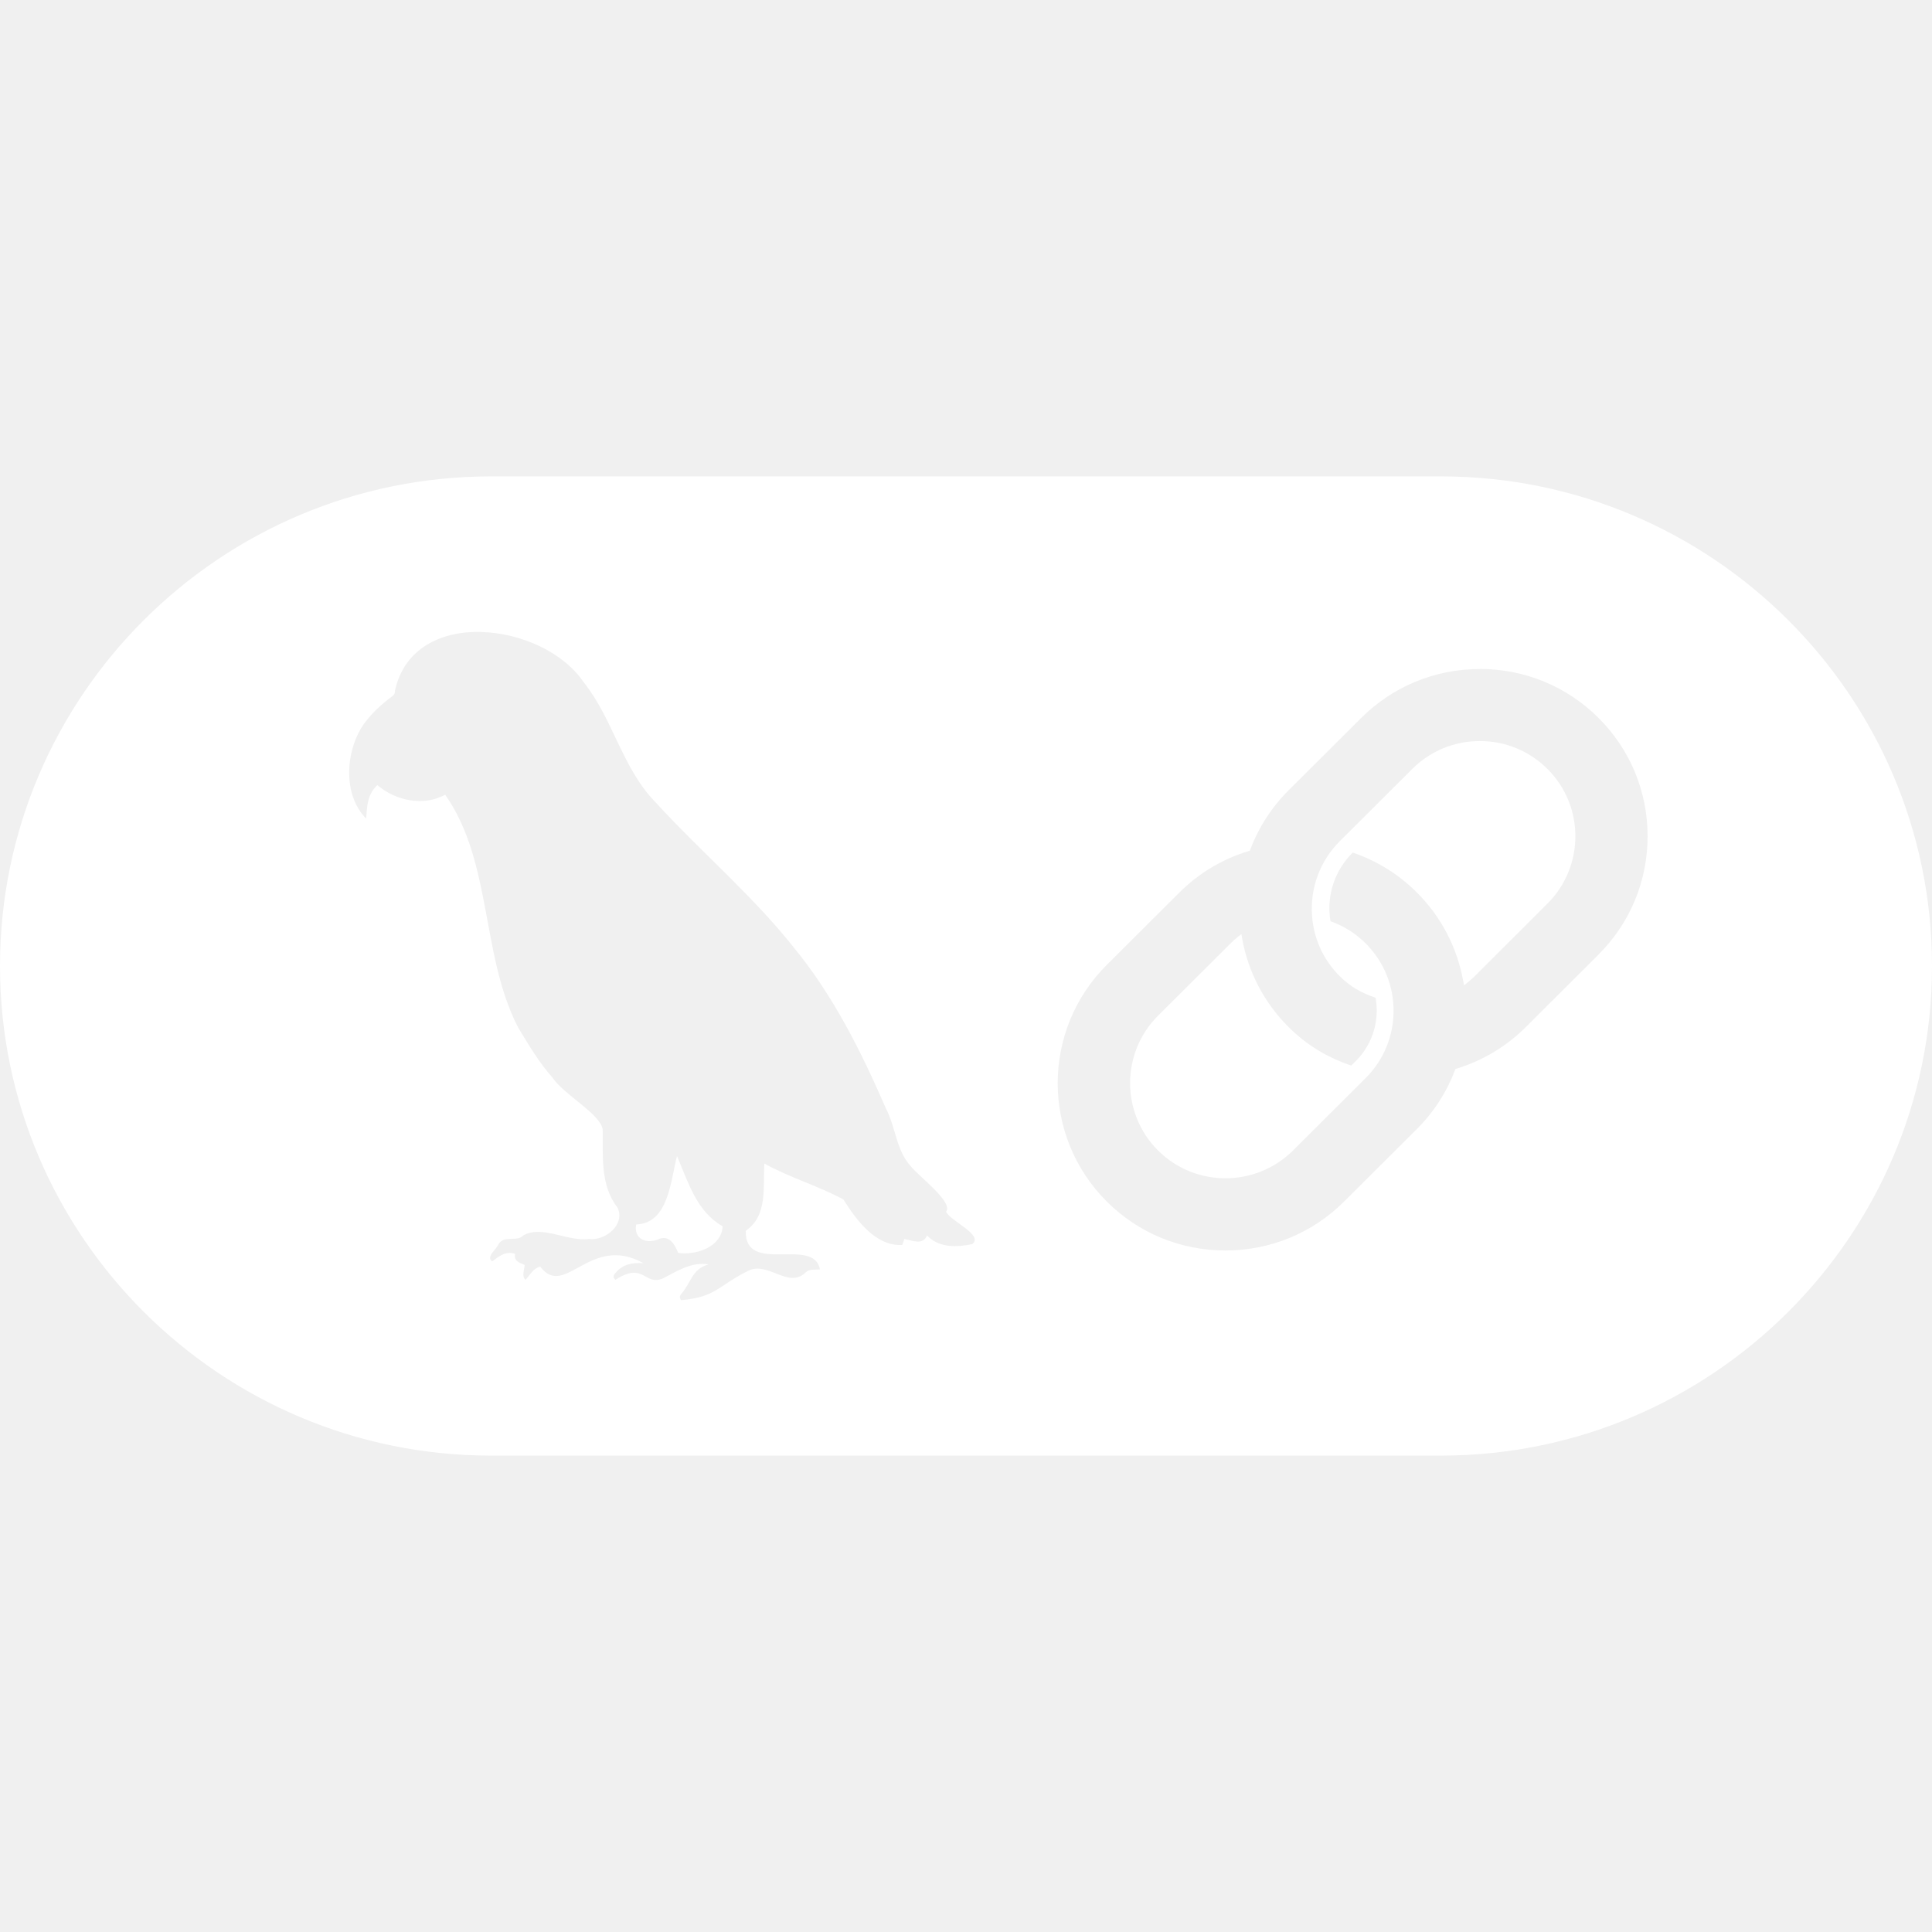
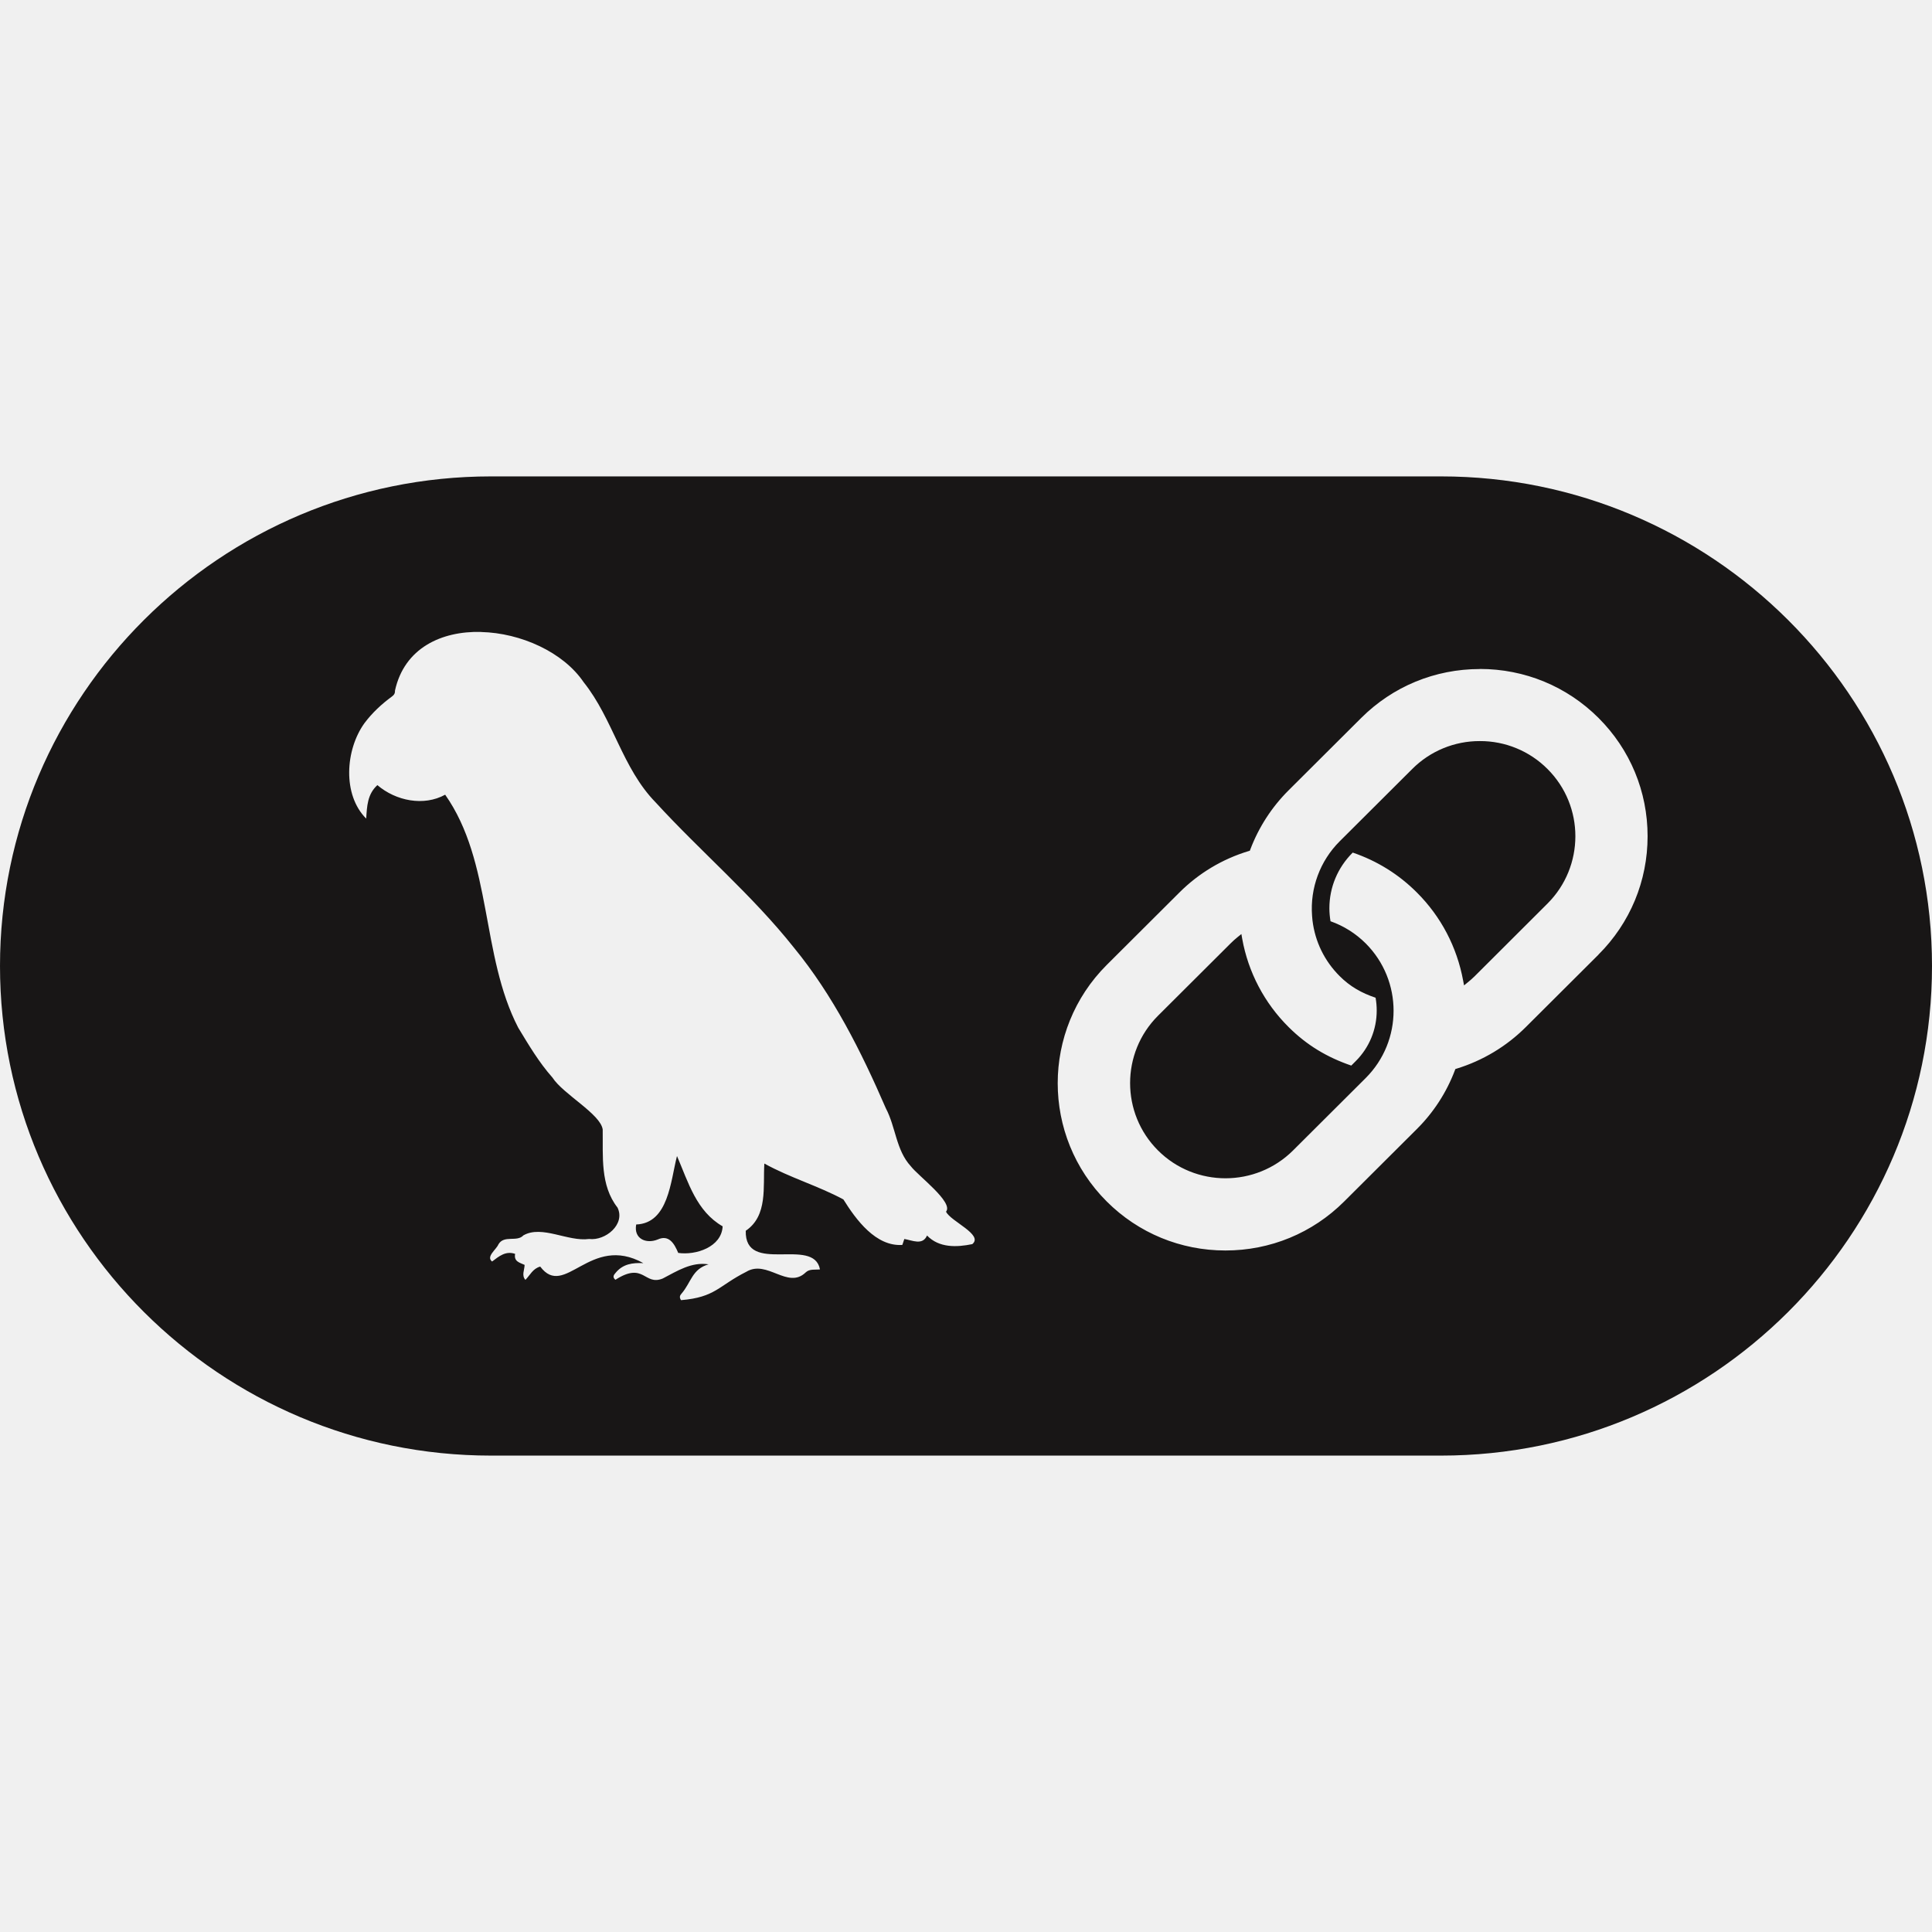
- <svg xmlns="http://www.w3.org/2000/svg" fill="white" role="img" viewBox="0 0 24 24">
+ <svg xmlns="http://www.w3.org/2000/svg" fill="#181616" role="img" viewBox="0 0 24 24">
  <path d="M6.099 5.918C2.736 5.918 0 8.646 0 12s2.736 6.082 6.099 6.082h11.802C21.264 18.082 24 15.354 24 12s-2.736-6.082-6.099-6.082ZM5.977 7.851c.493.012 1.02.25 1.273.623.367.459.478 1.067.894 1.493.56.612 1.199 1.151 1.716 1.802.489.595.839 1.294 1.144 1.998.124.234.126.52.31.72.091.12.535.448.438.565.056.12.47.286.326.403-.194.04-.413.048-.562-.107-.055.126-.183.06-.282.043a4 4 0 0 0-.025.074c-.329.022-.575-.313-.732-.565-.311-.168-.664-.27-.982-.446-.018.289.045.648-.231.835-.014.556.844.066.922.48-.061.007-.129-.009-.177.037-.224.217-.48-.165-.739-.007-.346.174-.381.316-.81.352-.024-.036-.014-.059.006-.081.121-.14.13-.305.336-.364-.212-.033-.39.083-.569.176-.232.095-.23-.214-.588.016-.04-.032-.021-.061.002-.086.091-.111.21-.127.345-.121-.663-.369-.975.451-1.281.043-.092.024-.127.107-.184.165-.05-.055-.012-.121-.01-.186-.06-.028-.136-.041-.118-.137-.117-.04-.199.029-.286.095-.079-.061.053-.149.078-.212.07-.122.23-.025.311-.113.231-.131.552.081.816.045.203.025.454-.182.353-.39-.217-.277-.179-.639-.184-.97-.027-.193-.491-.438-.625-.646-.166-.187-.295-.405-.424-.618-.467-.901-.32-2.058-.908-2.895-.266.147-.613.077-.842-.119-.124.113-.129.26-.139.416-.297-.296-.259-.856-.022-1.185.097-.13.213-.237.342-.332.029-.021.039-.042.038-.075.117-.527.576-.739 1.069-.727m12.407.46c.557 0 1.081.216 1.474.608s.61.914.61 1.47c0 .556-.217 1.078-.61 1.47v.001l-.902.899a2.08 2.08 0 0 1-.86.517l-.016.005-.006.016a2.05 2.05 0 0 1-.474.731l-.902.899c-.393.392-.917.608-1.474.608s-1.081-.216-1.474-.608c-.813-.811-.813-2.129 0-2.94l.902-.899a2.056 2.056 0 0 1 .858-.514l.017-.005.006-.016a2.07 2.07 0 0 1 .475-.734l.902-.899c.393-.392.917-.608 1.474-.608zm0 .896a1.18 1.18 0 0 0-.839.346l-.902.899a1.181 1.181 0 0 0-.343.925l.005.057c.032.265.149.504.337.692.13.13.273.211.447.269a.9.9 0 0 1 .014.158.884.884 0 0 1-.261.63l-.055.055c-.301-.103-.552-.253-.779-.479a2.06 2.06 0 0 1-.576-1.097l-.01-.058-.046.037a1.1 1.1 0 0 0-.088.079l-.902.899c-.462.461-.462 1.212 0 1.673.231.231.535.346.839.346.304 0 .608-.116.839-.346l.902-.899c.462-.461.462-1.211 0-1.673a1.17 1.17 0 0 0-.437-.275 1 1 0 0 1-.014-.161c0-.259.102-.505.29-.692.302.103.57.269.796.495.301.3.499.679.576 1.097l.011.058.045-.037a1.1 1.1 0 0 0 .089-.079l.902-.9c.462-.461.463-1.212 0-1.673a1.18 1.18 0 0 0-.84-.346Zm-9.973 5.157-.001.001c-.079.308-.105.832-.506.847-.033.178.123.244.266.187.141-.065.208.051.256.166.218.032.539-.072.552-.33-.325-.187-.425-.542-.566-.871" />
</svg>
